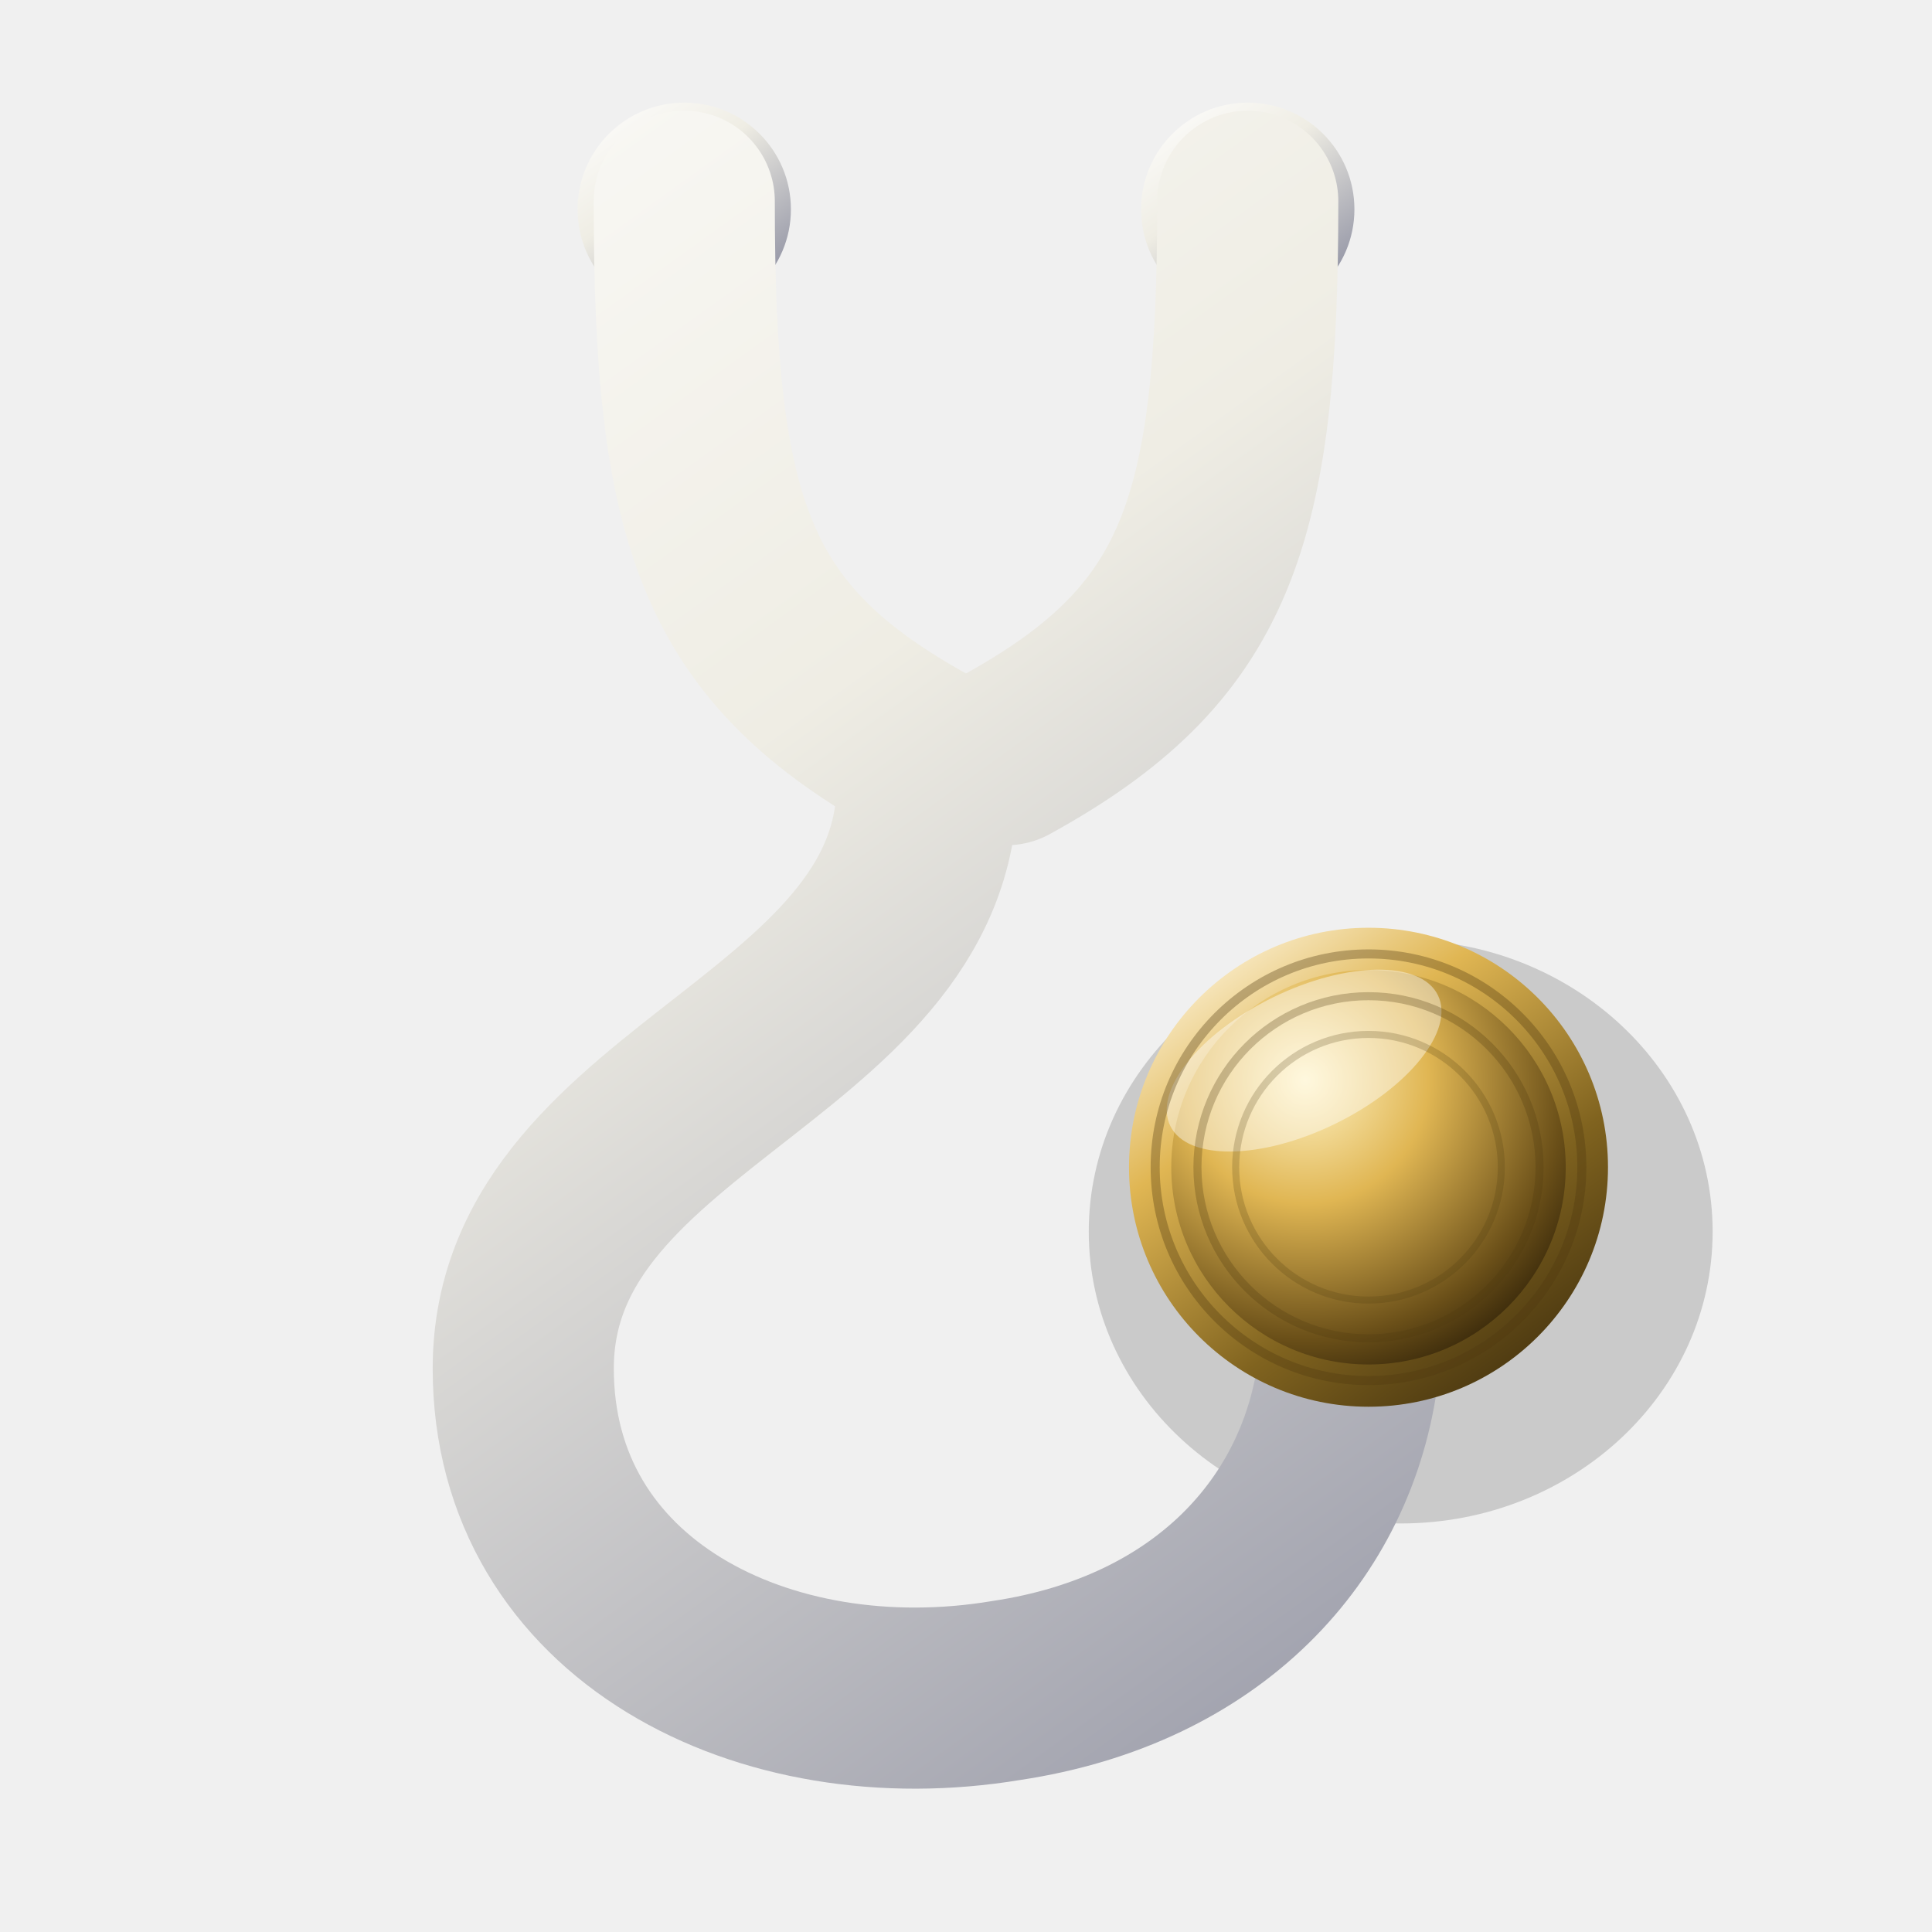
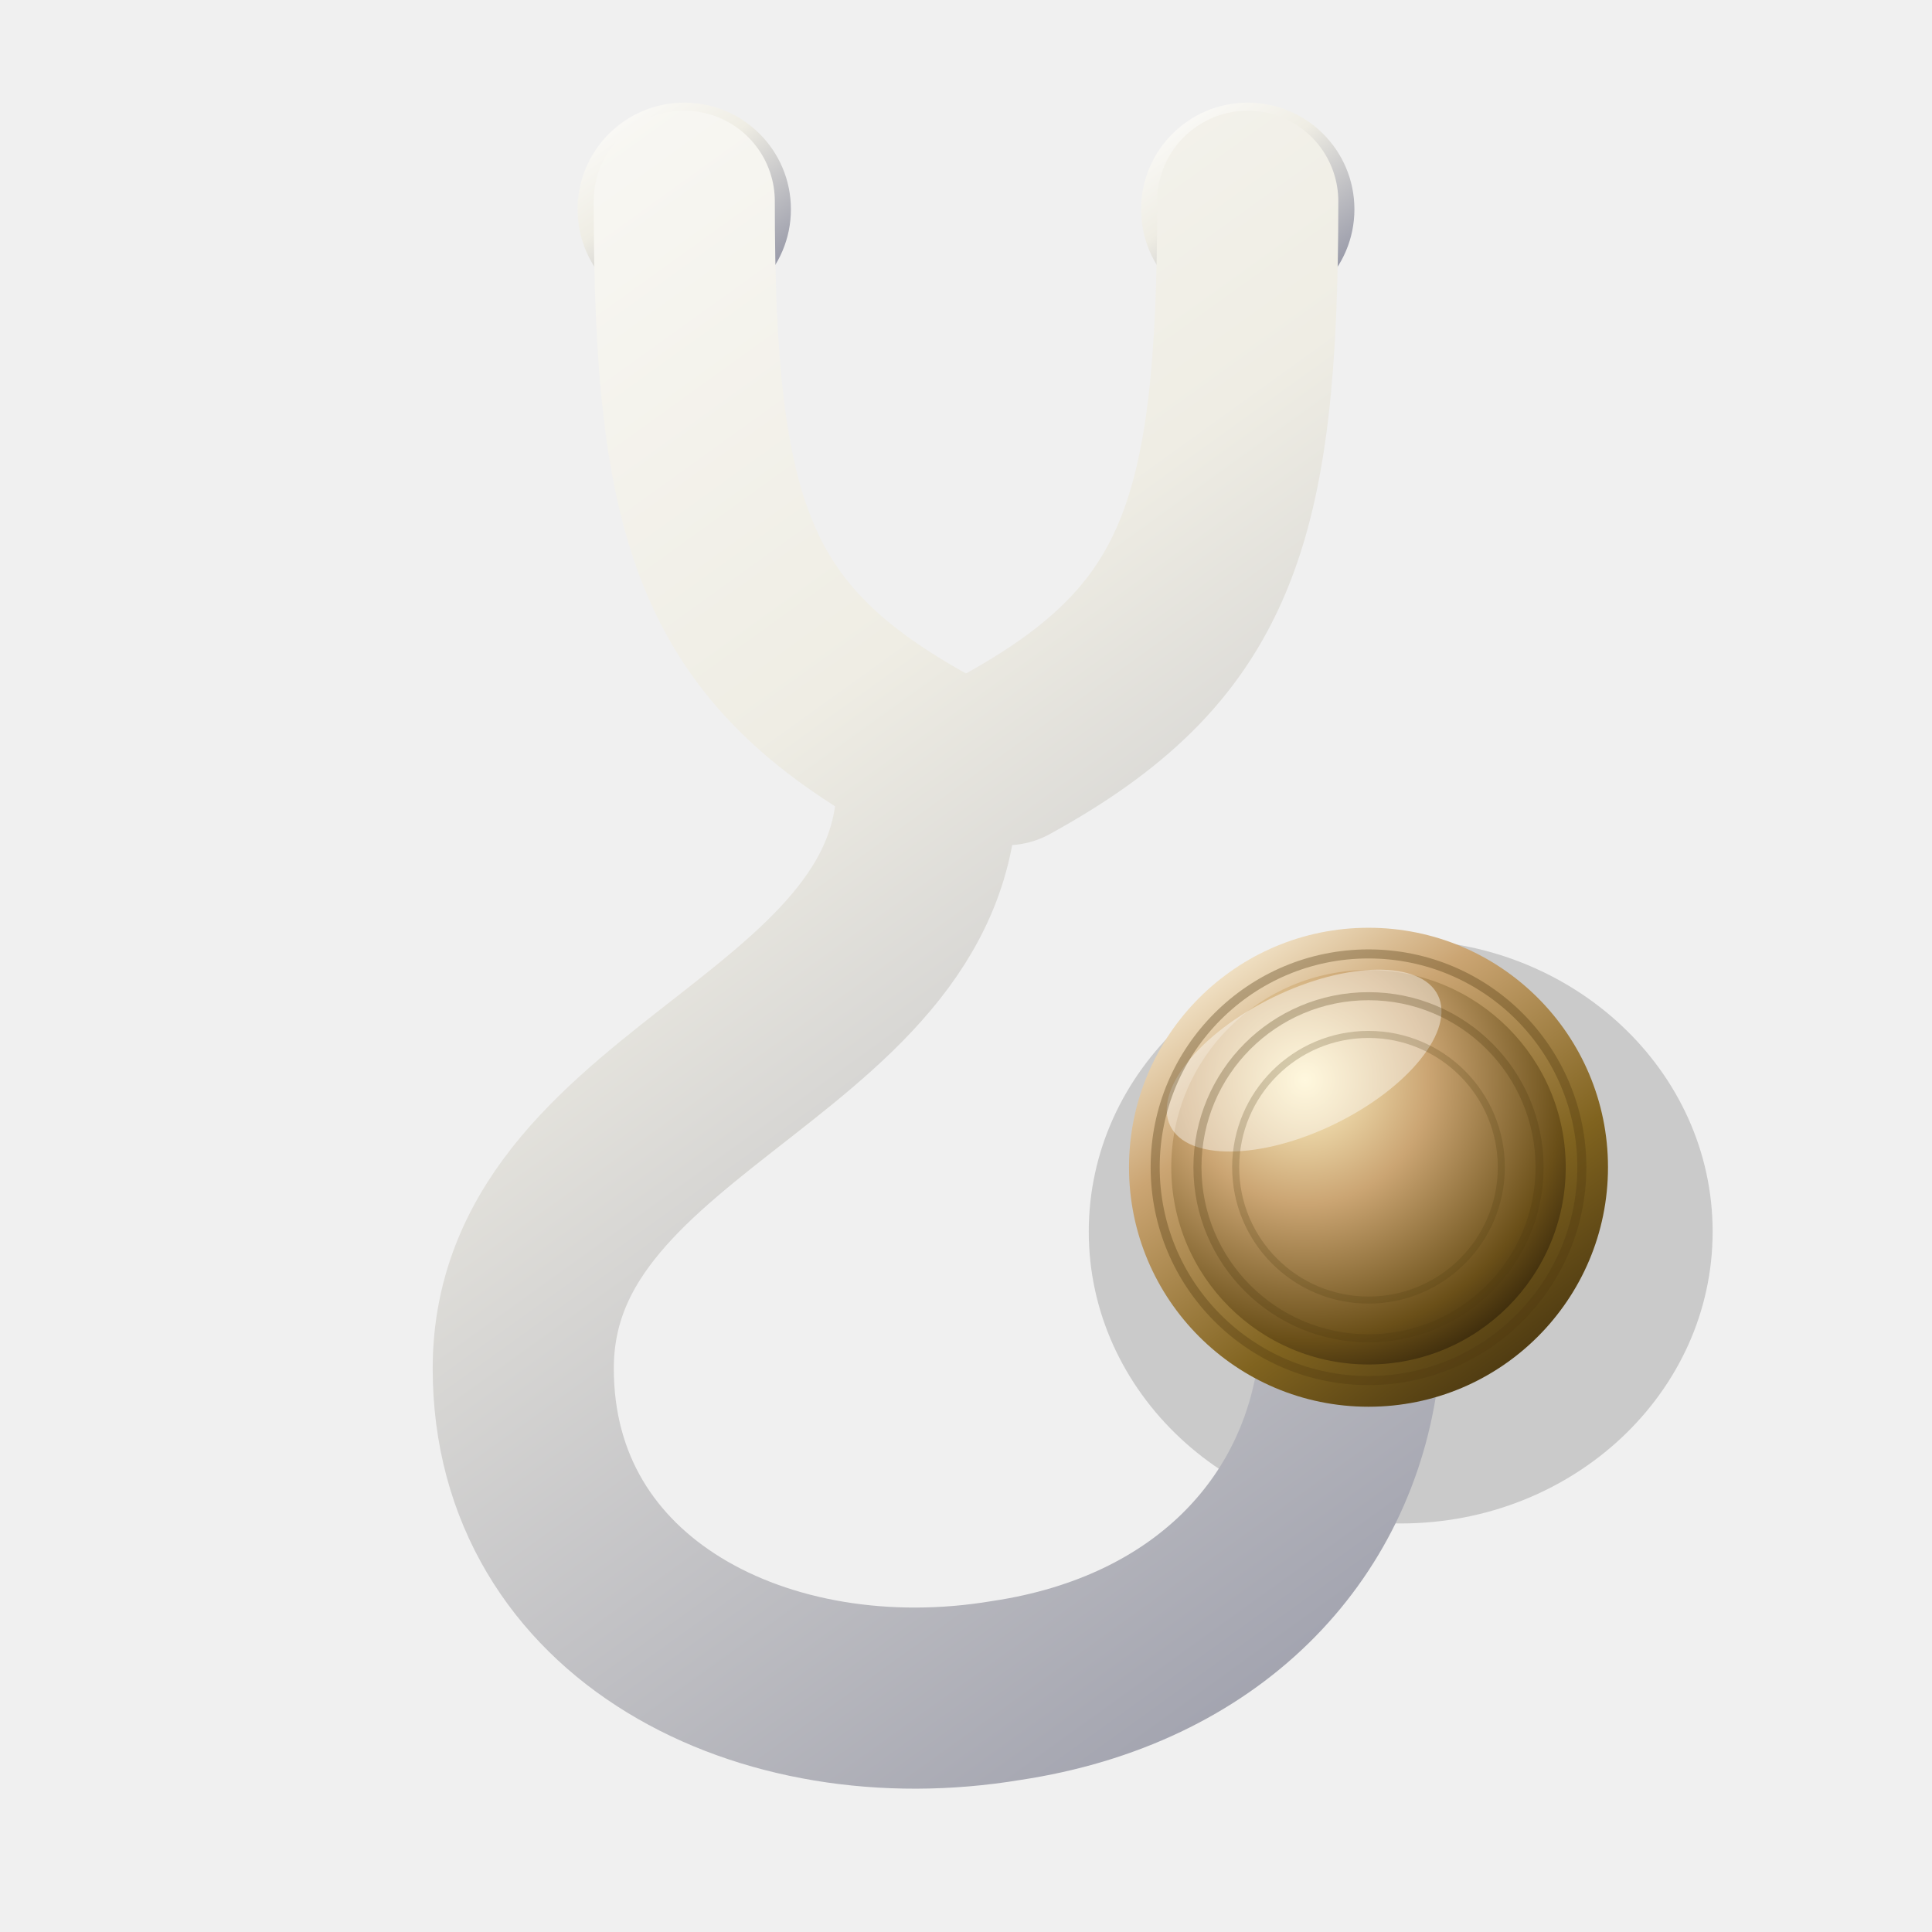
<svg xmlns="http://www.w3.org/2000/svg" viewBox="0 0 96 96" role="img" aria-labelledby="title description">
  <defs>
    <linearGradient id="tube" x1="0" y1="0" x2=".72" y2="1">
      <stop offset="0" stop-color="#ffffff" />
      <stop offset=".44" stop-color="#efede4" />
      <stop offset="1" stop-color="#8f91a2" />
    </linearGradient>
    <linearGradient id="bezel" x1=".14" y1="0" x2=".86" y2="1">
      <stop offset="0" stop-color="#fff8e4" />
-       <stop offset=".3" stop-color="#e0b653" />
+       <stop offset=".3" stop-color="#cba573" />
      <stop offset=".66" stop-color="#80631f" />
      <stop offset="1" stop-color="#3f2e0d" />
    </linearGradient>
    <radialGradient id="disc" cx=".34" cy=".28" r=".82">
      <stop offset="0" stop-color="#fff3c6" />
-       <stop offset=".38" stop-color="#e0b653" />
+       <stop offset=".38" stop-color="#cba573" />
      <stop offset=".8" stop-color="#6a4f18" />
      <stop offset="1" stop-color="#2f2108" />
    </radialGradient>
    <mask id="tube-mask" maskUnits="userSpaceOnUse" x="0" y="0" width="96" height="96">
      <g fill="none" stroke="#fff" stroke-width="9" stroke-linecap="round">
        <path d="M34 10 C34 26 36 32 46 37.5 C47.5 52 26 54 26 68 C26 80 38 86 50 84 C60 82.5 66 76 67 68" />
        <path d="M62 10 C62 26 60 32 50 37.5" />
      </g>
    </mask>
  </defs>
  <ellipse cx="69.6" cy="61.2" rx="15.5" ry="14.5" fill="#000" opacity=".16" />
  <circle cx="34" cy="10.4" r="5.3" fill="url(#tube)" />
  <circle cx="62" cy="10.4" r="5.3" fill="url(#tube)" />
  <g mask="url(#tube-mask)">
    <rect width="96" height="96" fill="url(#tube)" />
  </g>
  <circle cx="68" cy="58" r="11.9" fill="url(#bezel)" />
  <circle cx="68" cy="58" r="9.8" fill="url(#disc)" />
  <ellipse cx="64.8" cy="52.7" rx="7.4" ry="3.5" transform="rotate(-26 64.8 52.7)" fill="#fff" opacity=".42" />
  <g fill="none" stroke="#4e390f">
    <circle cx="68" cy="58" r="10.6" stroke-width=".45" opacity=".34" />
    <circle cx="68" cy="58" r="8.5" stroke-width=".4" opacity=".28" />
    <circle cx="68" cy="58" r="6.6" stroke-width=".35" opacity=".22" />
  </g>
</svg>
